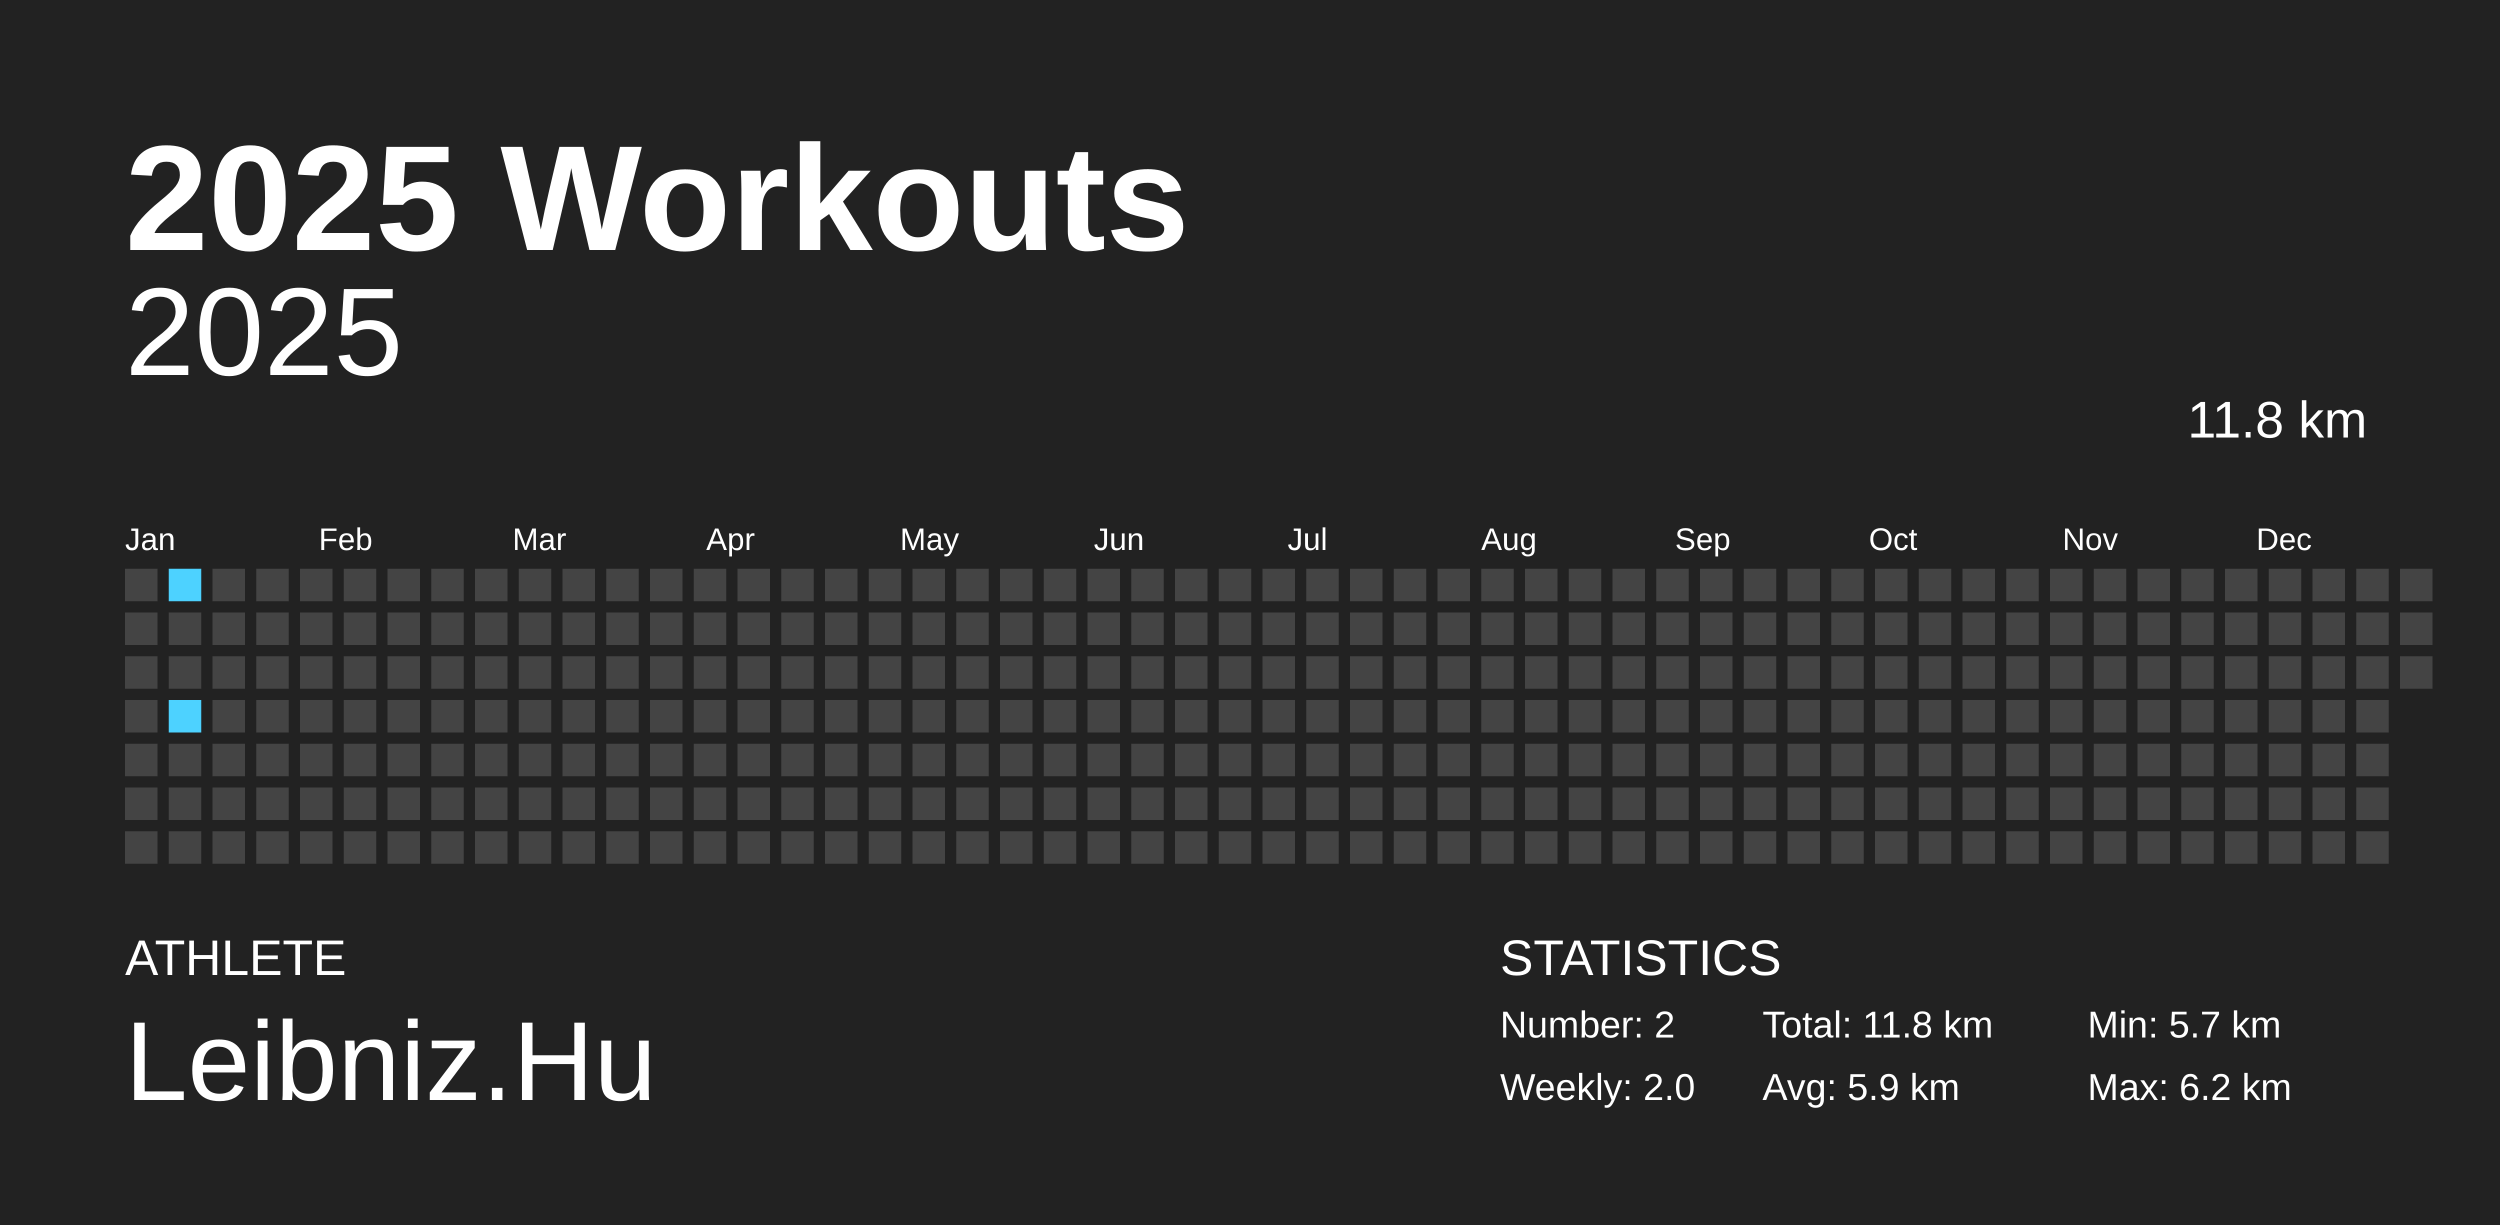
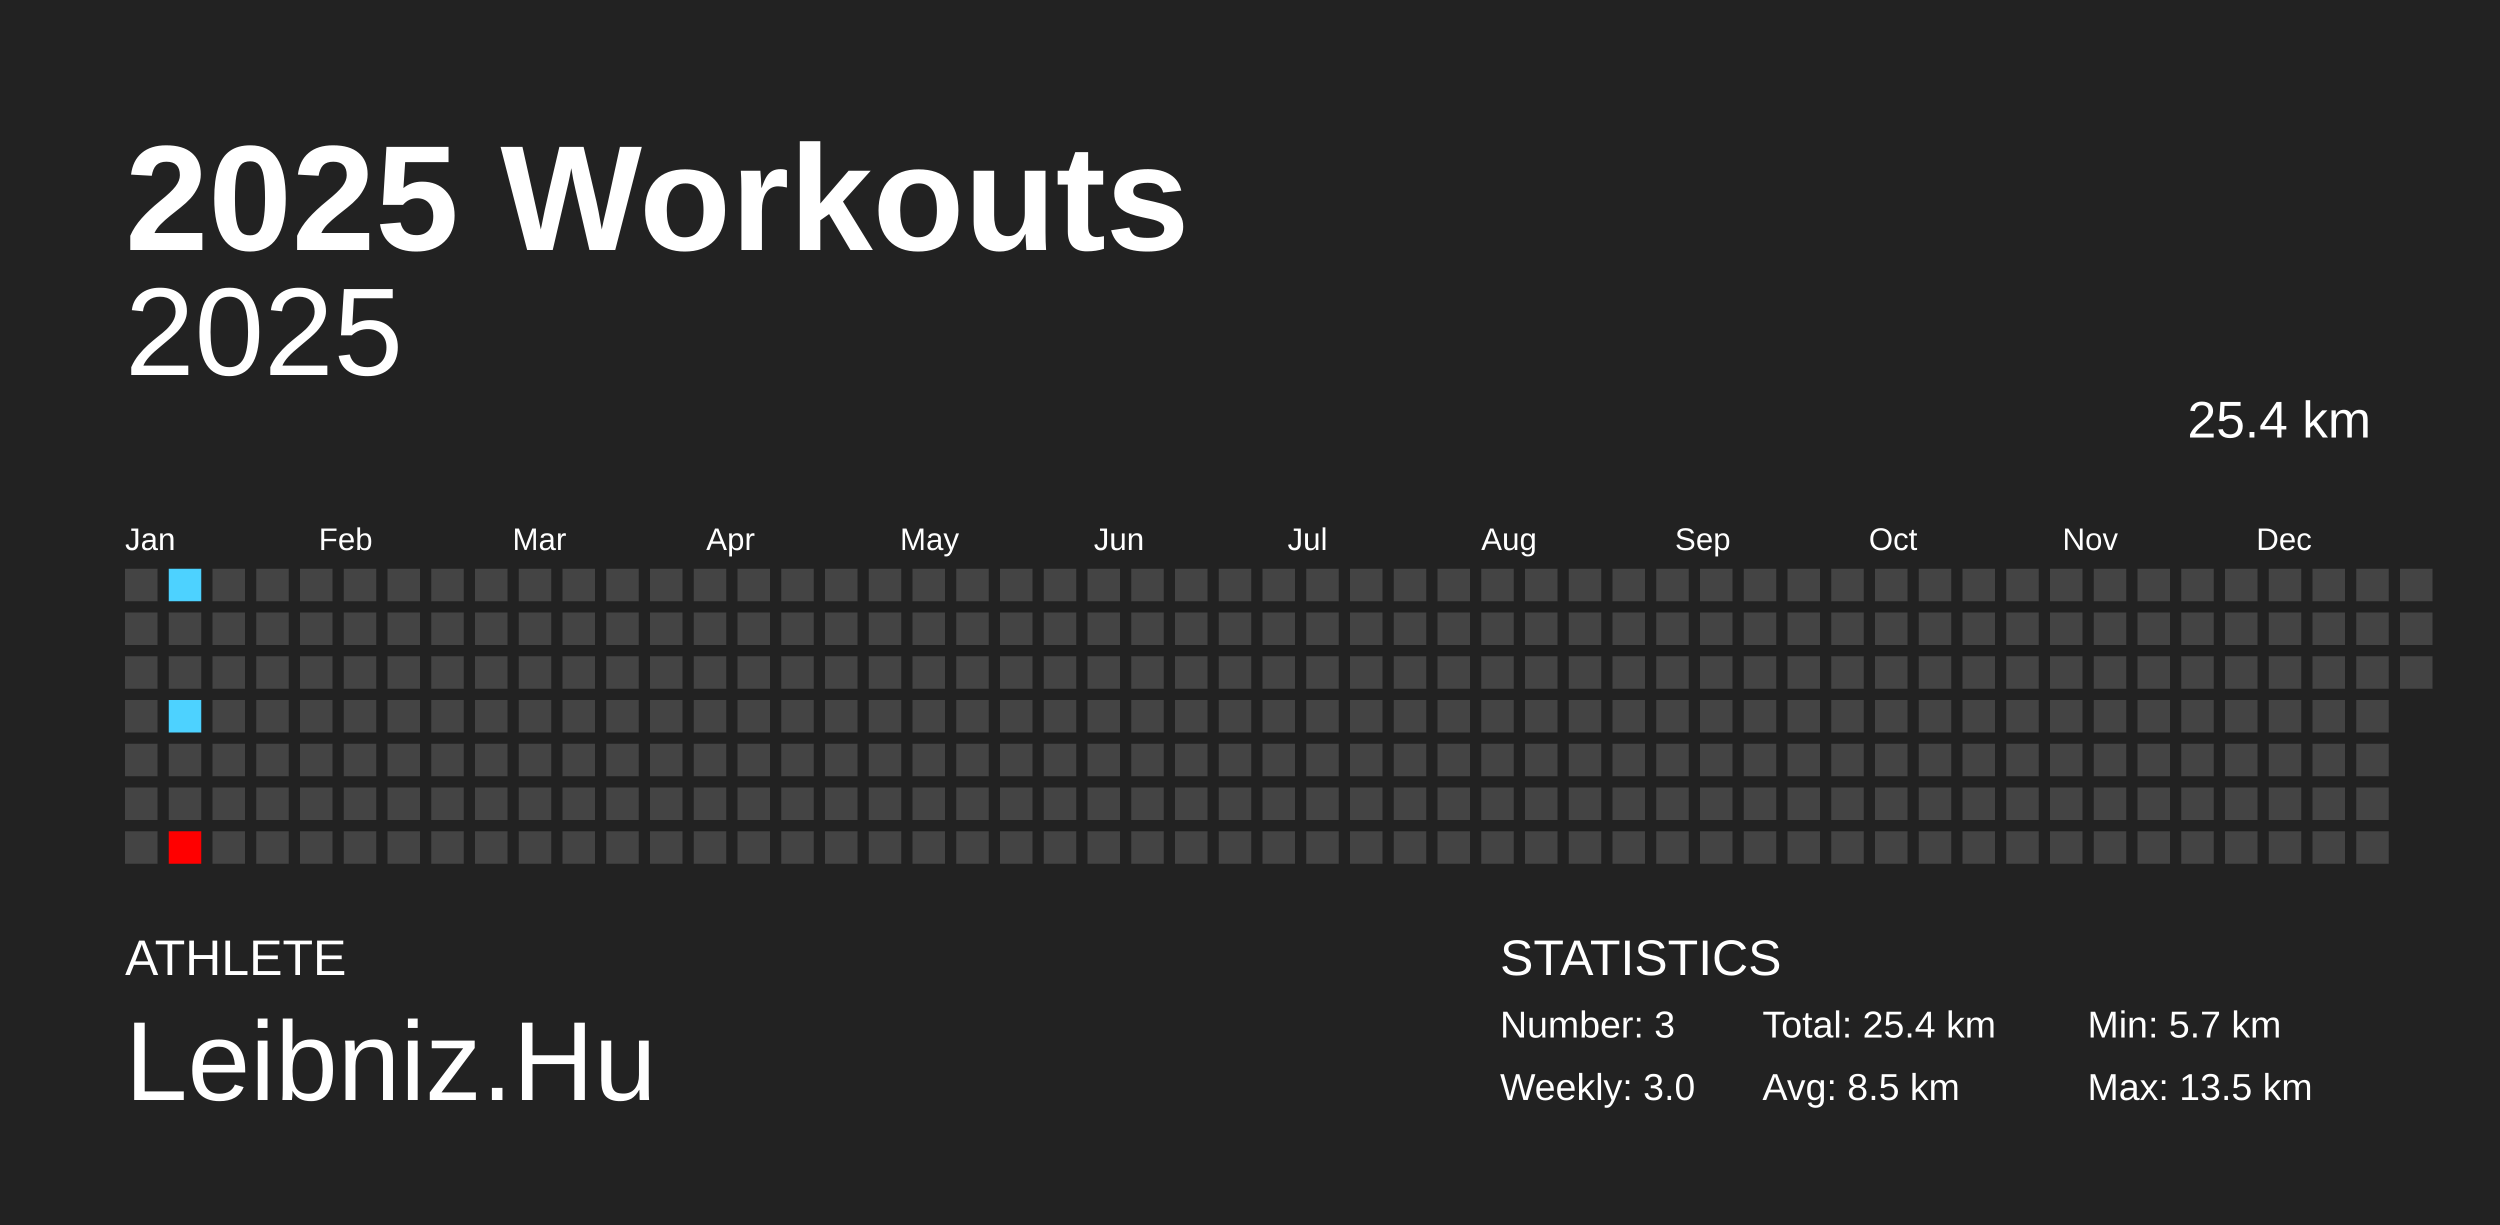
<svg xmlns="http://www.w3.org/2000/svg" baseProfile="full" height="98mm" version="1.1" viewBox="0,0,200,98" width="200mm">
  <defs />
  <rect fill="#222222" height="98" width="200" x="0" y="0" />
  <text fill="#FFFFFF" style="font-size:12px; font-family:Arial; font-weight:bold;" x="10" y="20">2025 Workouts</text>
  <text fill="#FFFFFF" style="font-size:4px; font-family:Arial" x="10" y="78">ATHLETE</text>
  <text fill="#FFFFFF" style="font-size:9px; font-family:Arial" x="10" y="88">Leibniz.Hu</text>
  <text fill="#FFFFFF" style="font-size:4px; font-family:Arial" x="120" y="78">STATISTICS</text>
-   <text fill="#FFFFFF" style="font-size:3px; font-family:Arial" x="120" y="83">Number: 2</text>
-   <text fill="#FFFFFF" style="font-size:3px; font-family:Arial" x="120" y="88">Weekly: 2.0</text>
-   <text fill="#FFFFFF" style="font-size:3px; font-family:Arial" x="141" y="83">Total: 11.8 km</text>
-   <text fill="#FFFFFF" style="font-size:3px; font-family:Arial" x="141" y="88">Avg: 5.9 km</text>
+   <text fill="#FFFFFF" style="font-size:3px; font-family:Arial" x="120" y="83">Number: 3</text>
+   <text fill="#FFFFFF" style="font-size:3px; font-family:Arial" x="120" y="88">Weekly: 3.0</text>
+   <text fill="#FFFFFF" style="font-size:3px; font-family:Arial" x="141" y="83">Total: 25.4 km</text>
+   <text fill="#FFFFFF" style="font-size:3px; font-family:Arial" x="141" y="88">Avg: 8.5 km</text>
  <text fill="#FFFFFF" style="font-size:3px; font-family:Arial" x="167" y="83">Min: 5.7 km</text>
-   <text fill="#FFFFFF" style="font-size:3px; font-family:Arial" x="167" y="88">Max: 6.2 km</text>
+   <text fill="#FFFFFF" style="font-size:3px; font-family:Arial" x="167" y="88">Max: 13.5 km</text>
  <text alignment-baseline="hanging" fill="#FFFFFF" style="font-size:10.0px; font-family:Arial;" x="10" y="30">2025</text>
-   <text alignment-baseline="hanging" fill="#FFFFFF" style="font-size:4.125px; font-family:Arial;" x="175" y="35">11.8 km</text>
+   <text alignment-baseline="hanging" fill="#FFFFFF" style="font-size:4.125px; font-family:Arial;" x="175" y="35">25.4 km</text>
  <text fill="#FFFFFF" style="font-size:2.5px; font-family:Arial" x="10.0" y="44">Jan</text>
  <text fill="#FFFFFF" style="font-size:2.5px; font-family:Arial" x="25.5" y="44">Feb</text>
  <text fill="#FFFFFF" style="font-size:2.5px; font-family:Arial" x="41.0" y="44">Mar</text>
  <text fill="#FFFFFF" style="font-size:2.5px; font-family:Arial" x="56.5" y="44">Apr</text>
  <text fill="#FFFFFF" style="font-size:2.5px; font-family:Arial" x="72.0" y="44">May</text>
  <text fill="#FFFFFF" style="font-size:2.5px; font-family:Arial" x="87.5" y="44">Jun</text>
  <text fill="#FFFFFF" style="font-size:2.5px; font-family:Arial" x="103.0" y="44">Jul</text>
  <text fill="#FFFFFF" style="font-size:2.5px; font-family:Arial" x="118.5" y="44">Aug</text>
  <text fill="#FFFFFF" style="font-size:2.5px; font-family:Arial" x="134.0" y="44">Sep</text>
  <text fill="#FFFFFF" style="font-size:2.5px; font-family:Arial" x="149.5" y="44">Oct</text>
  <text fill="#FFFFFF" style="font-size:2.5px; font-family:Arial" x="165.0" y="44">Nov</text>
  <text fill="#FFFFFF" style="font-size:2.5px; font-family:Arial" x="180.5" y="44">Dec</text>
  <rect fill="#444444" height="2.6" width="2.6" x="10.0" y="45.5" />
  <rect fill="#444444" height="2.6" width="2.6" x="10.0" y="49.0" />
  <rect fill="#444444" height="2.6" width="2.6" x="10.0" y="52.5" />
  <rect fill="#444444" height="2.6" width="2.6" x="10.0" y="56.0" />
  <rect fill="#444444" height="2.6" width="2.6" x="10.0" y="59.5" />
  <rect fill="#444444" height="2.6" width="2.6" x="10.0" y="63.0" />
  <rect fill="#444444" height="2.6" width="2.6" x="10.0" y="66.5" />
  <rect fill="#4dd2ff" height="2.6" width="2.6" x="13.5" y="45.5" />
  <rect fill="#444444" height="2.6" width="2.6" x="13.5" y="49.0" />
  <rect fill="#444444" height="2.6" width="2.6" x="13.5" y="52.5" />
  <rect fill="#4dd2ff" height="2.6" width="2.6" x="13.5" y="56.0" />
  <rect fill="#444444" height="2.6" width="2.6" x="13.5" y="59.5" />
  <rect fill="#444444" height="2.6" width="2.6" x="13.5" y="63.0" />
-   <rect fill="#444444" height="2.6" width="2.6" x="13.5" y="66.5" />
+   <rect fill="#ff0000" height="2.6" width="2.6" x="13.5" y="66.5" />
  <rect fill="#444444" height="2.6" width="2.6" x="17.0" y="45.5" />
  <rect fill="#444444" height="2.6" width="2.6" x="17.0" y="49.0" />
  <rect fill="#444444" height="2.6" width="2.6" x="17.0" y="52.5" />
  <rect fill="#444444" height="2.6" width="2.6" x="17.0" y="56.0" />
  <rect fill="#444444" height="2.6" width="2.6" x="17.0" y="59.5" />
  <rect fill="#444444" height="2.6" width="2.6" x="17.0" y="63.0" />
  <rect fill="#444444" height="2.6" width="2.6" x="17.0" y="66.5" />
  <rect fill="#444444" height="2.6" width="2.6" x="20.5" y="45.5" />
  <rect fill="#444444" height="2.6" width="2.6" x="20.5" y="49.0" />
  <rect fill="#444444" height="2.6" width="2.6" x="20.5" y="52.5" />
  <rect fill="#444444" height="2.6" width="2.6" x="20.5" y="56.0" />
  <rect fill="#444444" height="2.6" width="2.6" x="20.5" y="59.5" />
  <rect fill="#444444" height="2.6" width="2.6" x="20.5" y="63.0" />
  <rect fill="#444444" height="2.6" width="2.6" x="20.5" y="66.5" />
  <rect fill="#444444" height="2.6" width="2.6" x="24.0" y="45.5" />
  <rect fill="#444444" height="2.6" width="2.6" x="24.0" y="49.0" />
  <rect fill="#444444" height="2.6" width="2.6" x="24.0" y="52.5" />
  <rect fill="#444444" height="2.6" width="2.6" x="24.0" y="56.0" />
  <rect fill="#444444" height="2.6" width="2.6" x="24.0" y="59.5" />
  <rect fill="#444444" height="2.6" width="2.6" x="24.0" y="63.0" />
  <rect fill="#444444" height="2.6" width="2.6" x="24.0" y="66.5" />
  <rect fill="#444444" height="2.6" width="2.6" x="27.5" y="45.5" />
  <rect fill="#444444" height="2.6" width="2.6" x="27.5" y="49.0" />
  <rect fill="#444444" height="2.6" width="2.6" x="27.5" y="52.5" />
  <rect fill="#444444" height="2.6" width="2.6" x="27.5" y="56.0" />
  <rect fill="#444444" height="2.6" width="2.6" x="27.5" y="59.5" />
  <rect fill="#444444" height="2.6" width="2.6" x="27.5" y="63.0" />
  <rect fill="#444444" height="2.6" width="2.6" x="27.5" y="66.5" />
  <rect fill="#444444" height="2.6" width="2.6" x="31.0" y="45.5" />
  <rect fill="#444444" height="2.6" width="2.6" x="31.0" y="49.0" />
  <rect fill="#444444" height="2.6" width="2.6" x="31.0" y="52.5" />
  <rect fill="#444444" height="2.6" width="2.6" x="31.0" y="56.0" />
  <rect fill="#444444" height="2.6" width="2.6" x="31.0" y="59.5" />
  <rect fill="#444444" height="2.6" width="2.6" x="31.0" y="63.0" />
  <rect fill="#444444" height="2.6" width="2.6" x="31.0" y="66.5" />
  <rect fill="#444444" height="2.6" width="2.6" x="34.5" y="45.5" />
  <rect fill="#444444" height="2.6" width="2.6" x="34.5" y="49.0" />
  <rect fill="#444444" height="2.6" width="2.6" x="34.5" y="52.5" />
  <rect fill="#444444" height="2.6" width="2.6" x="34.5" y="56.0" />
  <rect fill="#444444" height="2.6" width="2.6" x="34.5" y="59.5" />
  <rect fill="#444444" height="2.6" width="2.6" x="34.5" y="63.0" />
  <rect fill="#444444" height="2.6" width="2.6" x="34.5" y="66.5" />
  <rect fill="#444444" height="2.6" width="2.6" x="38.0" y="45.5" />
  <rect fill="#444444" height="2.6" width="2.6" x="38.0" y="49.0" />
  <rect fill="#444444" height="2.6" width="2.6" x="38.0" y="52.5" />
  <rect fill="#444444" height="2.6" width="2.6" x="38.0" y="56.0" />
  <rect fill="#444444" height="2.6" width="2.6" x="38.0" y="59.5" />
  <rect fill="#444444" height="2.6" width="2.6" x="38.0" y="63.0" />
  <rect fill="#444444" height="2.6" width="2.6" x="38.0" y="66.5" />
  <rect fill="#444444" height="2.6" width="2.6" x="41.5" y="45.5" />
  <rect fill="#444444" height="2.6" width="2.6" x="41.5" y="49.0" />
  <rect fill="#444444" height="2.6" width="2.6" x="41.5" y="52.5" />
  <rect fill="#444444" height="2.6" width="2.6" x="41.5" y="56.0" />
  <rect fill="#444444" height="2.6" width="2.6" x="41.5" y="59.5" />
  <rect fill="#444444" height="2.6" width="2.6" x="41.5" y="63.0" />
  <rect fill="#444444" height="2.6" width="2.6" x="41.5" y="66.5" />
  <rect fill="#444444" height="2.6" width="2.6" x="45.0" y="45.5" />
  <rect fill="#444444" height="2.6" width="2.6" x="45.0" y="49.0" />
  <rect fill="#444444" height="2.6" width="2.6" x="45.0" y="52.5" />
  <rect fill="#444444" height="2.6" width="2.6" x="45.0" y="56.0" />
  <rect fill="#444444" height="2.6" width="2.6" x="45.0" y="59.5" />
  <rect fill="#444444" height="2.6" width="2.6" x="45.0" y="63.0" />
  <rect fill="#444444" height="2.6" width="2.6" x="45.0" y="66.5" />
  <rect fill="#444444" height="2.6" width="2.6" x="48.5" y="45.5" />
  <rect fill="#444444" height="2.6" width="2.6" x="48.5" y="49.0" />
  <rect fill="#444444" height="2.6" width="2.6" x="48.5" y="52.5" />
  <rect fill="#444444" height="2.6" width="2.6" x="48.5" y="56.0" />
  <rect fill="#444444" height="2.6" width="2.6" x="48.5" y="59.5" />
  <rect fill="#444444" height="2.6" width="2.6" x="48.5" y="63.0" />
  <rect fill="#444444" height="2.6" width="2.6" x="48.5" y="66.5" />
  <rect fill="#444444" height="2.6" width="2.6" x="52.0" y="45.5" />
  <rect fill="#444444" height="2.6" width="2.6" x="52.0" y="49.0" />
  <rect fill="#444444" height="2.6" width="2.6" x="52.0" y="52.5" />
  <rect fill="#444444" height="2.6" width="2.6" x="52.0" y="56.0" />
  <rect fill="#444444" height="2.6" width="2.6" x="52.0" y="59.5" />
  <rect fill="#444444" height="2.6" width="2.6" x="52.0" y="63.0" />
  <rect fill="#444444" height="2.6" width="2.6" x="52.0" y="66.5" />
  <rect fill="#444444" height="2.6" width="2.6" x="55.5" y="45.5" />
  <rect fill="#444444" height="2.6" width="2.6" x="55.5" y="49.0" />
  <rect fill="#444444" height="2.6" width="2.6" x="55.5" y="52.5" />
  <rect fill="#444444" height="2.6" width="2.6" x="55.5" y="56.0" />
  <rect fill="#444444" height="2.6" width="2.6" x="55.5" y="59.5" />
  <rect fill="#444444" height="2.6" width="2.6" x="55.5" y="63.0" />
  <rect fill="#444444" height="2.6" width="2.6" x="55.5" y="66.5" />
  <rect fill="#444444" height="2.6" width="2.6" x="59.0" y="45.5" />
  <rect fill="#444444" height="2.6" width="2.6" x="59.0" y="49.0" />
  <rect fill="#444444" height="2.6" width="2.6" x="59.0" y="52.5" />
  <rect fill="#444444" height="2.6" width="2.6" x="59.0" y="56.0" />
  <rect fill="#444444" height="2.6" width="2.6" x="59.0" y="59.5" />
  <rect fill="#444444" height="2.6" width="2.6" x="59.0" y="63.0" />
  <rect fill="#444444" height="2.6" width="2.6" x="59.0" y="66.5" />
  <rect fill="#444444" height="2.6" width="2.6" x="62.5" y="45.5" />
  <rect fill="#444444" height="2.6" width="2.6" x="62.5" y="49.0" />
  <rect fill="#444444" height="2.6" width="2.6" x="62.5" y="52.5" />
  <rect fill="#444444" height="2.6" width="2.6" x="62.5" y="56.0" />
  <rect fill="#444444" height="2.6" width="2.6" x="62.5" y="59.5" />
  <rect fill="#444444" height="2.6" width="2.6" x="62.5" y="63.0" />
  <rect fill="#444444" height="2.6" width="2.6" x="62.5" y="66.5" />
  <rect fill="#444444" height="2.6" width="2.6" x="66.0" y="45.5" />
  <rect fill="#444444" height="2.6" width="2.6" x="66.0" y="49.0" />
  <rect fill="#444444" height="2.6" width="2.6" x="66.0" y="52.5" />
  <rect fill="#444444" height="2.6" width="2.6" x="66.0" y="56.0" />
  <rect fill="#444444" height="2.6" width="2.6" x="66.0" y="59.5" />
  <rect fill="#444444" height="2.6" width="2.6" x="66.0" y="63.0" />
  <rect fill="#444444" height="2.6" width="2.6" x="66.0" y="66.5" />
  <rect fill="#444444" height="2.6" width="2.6" x="69.5" y="45.5" />
  <rect fill="#444444" height="2.6" width="2.6" x="69.5" y="49.0" />
  <rect fill="#444444" height="2.6" width="2.6" x="69.5" y="52.5" />
  <rect fill="#444444" height="2.6" width="2.6" x="69.5" y="56.0" />
  <rect fill="#444444" height="2.6" width="2.6" x="69.5" y="59.5" />
  <rect fill="#444444" height="2.6" width="2.6" x="69.5" y="63.0" />
  <rect fill="#444444" height="2.6" width="2.6" x="69.5" y="66.5" />
  <rect fill="#444444" height="2.6" width="2.6" x="73.0" y="45.5" />
  <rect fill="#444444" height="2.6" width="2.6" x="73.0" y="49.0" />
  <rect fill="#444444" height="2.6" width="2.6" x="73.0" y="52.5" />
  <rect fill="#444444" height="2.6" width="2.6" x="73.0" y="56.0" />
  <rect fill="#444444" height="2.6" width="2.6" x="73.0" y="59.5" />
  <rect fill="#444444" height="2.6" width="2.6" x="73.0" y="63.0" />
  <rect fill="#444444" height="2.6" width="2.6" x="73.0" y="66.5" />
  <rect fill="#444444" height="2.6" width="2.6" x="76.5" y="45.5" />
  <rect fill="#444444" height="2.6" width="2.6" x="76.5" y="49.0" />
  <rect fill="#444444" height="2.6" width="2.6" x="76.5" y="52.5" />
  <rect fill="#444444" height="2.6" width="2.6" x="76.5" y="56.0" />
  <rect fill="#444444" height="2.6" width="2.6" x="76.5" y="59.5" />
  <rect fill="#444444" height="2.6" width="2.6" x="76.5" y="63.0" />
  <rect fill="#444444" height="2.6" width="2.6" x="76.5" y="66.5" />
  <rect fill="#444444" height="2.6" width="2.6" x="80.0" y="45.5" />
  <rect fill="#444444" height="2.6" width="2.6" x="80.0" y="49.0" />
  <rect fill="#444444" height="2.6" width="2.6" x="80.0" y="52.5" />
  <rect fill="#444444" height="2.6" width="2.6" x="80.0" y="56.0" />
  <rect fill="#444444" height="2.6" width="2.6" x="80.0" y="59.5" />
  <rect fill="#444444" height="2.6" width="2.6" x="80.0" y="63.0" />
  <rect fill="#444444" height="2.6" width="2.6" x="80.0" y="66.5" />
  <rect fill="#444444" height="2.6" width="2.6" x="83.5" y="45.5" />
  <rect fill="#444444" height="2.6" width="2.6" x="83.5" y="49.0" />
  <rect fill="#444444" height="2.6" width="2.6" x="83.5" y="52.5" />
  <rect fill="#444444" height="2.6" width="2.6" x="83.5" y="56.0" />
  <rect fill="#444444" height="2.6" width="2.6" x="83.5" y="59.5" />
  <rect fill="#444444" height="2.6" width="2.6" x="83.5" y="63.0" />
  <rect fill="#444444" height="2.6" width="2.6" x="83.5" y="66.5" />
  <rect fill="#444444" height="2.6" width="2.6" x="87.0" y="45.5" />
  <rect fill="#444444" height="2.6" width="2.6" x="87.0" y="49.0" />
  <rect fill="#444444" height="2.6" width="2.6" x="87.0" y="52.5" />
  <rect fill="#444444" height="2.6" width="2.6" x="87.0" y="56.0" />
  <rect fill="#444444" height="2.6" width="2.6" x="87.0" y="59.5" />
  <rect fill="#444444" height="2.6" width="2.6" x="87.0" y="63.0" />
  <rect fill="#444444" height="2.6" width="2.6" x="87.0" y="66.5" />
  <rect fill="#444444" height="2.6" width="2.6" x="90.5" y="45.5" />
  <rect fill="#444444" height="2.6" width="2.6" x="90.5" y="49.0" />
  <rect fill="#444444" height="2.6" width="2.6" x="90.5" y="52.5" />
  <rect fill="#444444" height="2.6" width="2.6" x="90.5" y="56.0" />
  <rect fill="#444444" height="2.6" width="2.6" x="90.5" y="59.5" />
  <rect fill="#444444" height="2.6" width="2.6" x="90.5" y="63.0" />
  <rect fill="#444444" height="2.6" width="2.6" x="90.5" y="66.5" />
  <rect fill="#444444" height="2.6" width="2.6" x="94.0" y="45.5" />
  <rect fill="#444444" height="2.6" width="2.6" x="94.0" y="49.0" />
  <rect fill="#444444" height="2.6" width="2.6" x="94.0" y="52.5" />
  <rect fill="#444444" height="2.6" width="2.6" x="94.0" y="56.0" />
  <rect fill="#444444" height="2.6" width="2.6" x="94.0" y="59.5" />
  <rect fill="#444444" height="2.6" width="2.6" x="94.0" y="63.0" />
  <rect fill="#444444" height="2.6" width="2.6" x="94.0" y="66.5" />
  <rect fill="#444444" height="2.6" width="2.6" x="97.5" y="45.5" />
  <rect fill="#444444" height="2.6" width="2.6" x="97.5" y="49.0" />
  <rect fill="#444444" height="2.6" width="2.6" x="97.5" y="52.5" />
  <rect fill="#444444" height="2.6" width="2.6" x="97.5" y="56.0" />
  <rect fill="#444444" height="2.6" width="2.6" x="97.5" y="59.5" />
  <rect fill="#444444" height="2.6" width="2.6" x="97.5" y="63.0" />
  <rect fill="#444444" height="2.6" width="2.6" x="97.5" y="66.5" />
  <rect fill="#444444" height="2.6" width="2.6" x="101.0" y="45.5" />
  <rect fill="#444444" height="2.6" width="2.6" x="101.0" y="49.0" />
  <rect fill="#444444" height="2.6" width="2.6" x="101.0" y="52.5" />
  <rect fill="#444444" height="2.6" width="2.6" x="101.0" y="56.0" />
  <rect fill="#444444" height="2.6" width="2.6" x="101.0" y="59.5" />
  <rect fill="#444444" height="2.6" width="2.6" x="101.0" y="63.0" />
  <rect fill="#444444" height="2.6" width="2.6" x="101.0" y="66.5" />
  <rect fill="#444444" height="2.6" width="2.6" x="104.5" y="45.5" />
  <rect fill="#444444" height="2.6" width="2.6" x="104.5" y="49.0" />
  <rect fill="#444444" height="2.6" width="2.6" x="104.5" y="52.5" />
  <rect fill="#444444" height="2.6" width="2.6" x="104.5" y="56.0" />
  <rect fill="#444444" height="2.6" width="2.6" x="104.5" y="59.5" />
  <rect fill="#444444" height="2.6" width="2.6" x="104.5" y="63.0" />
  <rect fill="#444444" height="2.6" width="2.6" x="104.5" y="66.5" />
  <rect fill="#444444" height="2.6" width="2.6" x="108.0" y="45.5" />
  <rect fill="#444444" height="2.6" width="2.6" x="108.0" y="49.0" />
  <rect fill="#444444" height="2.6" width="2.6" x="108.0" y="52.5" />
  <rect fill="#444444" height="2.6" width="2.6" x="108.0" y="56.0" />
  <rect fill="#444444" height="2.6" width="2.6" x="108.0" y="59.5" />
  <rect fill="#444444" height="2.6" width="2.6" x="108.0" y="63.0" />
  <rect fill="#444444" height="2.6" width="2.6" x="108.0" y="66.5" />
  <rect fill="#444444" height="2.6" width="2.6" x="111.5" y="45.5" />
  <rect fill="#444444" height="2.6" width="2.6" x="111.5" y="49.0" />
  <rect fill="#444444" height="2.6" width="2.6" x="111.5" y="52.5" />
  <rect fill="#444444" height="2.6" width="2.6" x="111.5" y="56.0" />
  <rect fill="#444444" height="2.6" width="2.6" x="111.5" y="59.5" />
  <rect fill="#444444" height="2.6" width="2.6" x="111.5" y="63.0" />
  <rect fill="#444444" height="2.6" width="2.6" x="111.5" y="66.5" />
  <rect fill="#444444" height="2.6" width="2.6" x="115.0" y="45.5" />
  <rect fill="#444444" height="2.6" width="2.6" x="115.0" y="49.0" />
  <rect fill="#444444" height="2.6" width="2.6" x="115.0" y="52.5" />
  <rect fill="#444444" height="2.6" width="2.6" x="115.0" y="56.0" />
  <rect fill="#444444" height="2.6" width="2.6" x="115.0" y="59.5" />
  <rect fill="#444444" height="2.6" width="2.6" x="115.0" y="63.0" />
  <rect fill="#444444" height="2.6" width="2.6" x="115.0" y="66.5" />
  <rect fill="#444444" height="2.6" width="2.6" x="118.5" y="45.5" />
  <rect fill="#444444" height="2.6" width="2.6" x="118.5" y="49.0" />
  <rect fill="#444444" height="2.6" width="2.6" x="118.5" y="52.5" />
  <rect fill="#444444" height="2.6" width="2.6" x="118.5" y="56.0" />
  <rect fill="#444444" height="2.6" width="2.6" x="118.5" y="59.5" />
  <rect fill="#444444" height="2.6" width="2.6" x="118.5" y="63.0" />
  <rect fill="#444444" height="2.6" width="2.6" x="118.5" y="66.5" />
  <rect fill="#444444" height="2.6" width="2.6" x="122.0" y="45.5" />
  <rect fill="#444444" height="2.6" width="2.6" x="122.0" y="49.0" />
  <rect fill="#444444" height="2.6" width="2.6" x="122.0" y="52.5" />
  <rect fill="#444444" height="2.6" width="2.6" x="122.0" y="56.0" />
  <rect fill="#444444" height="2.6" width="2.6" x="122.0" y="59.5" />
  <rect fill="#444444" height="2.6" width="2.6" x="122.0" y="63.0" />
  <rect fill="#444444" height="2.6" width="2.6" x="122.0" y="66.5" />
  <rect fill="#444444" height="2.6" width="2.6" x="125.5" y="45.5" />
  <rect fill="#444444" height="2.6" width="2.6" x="125.5" y="49.0" />
  <rect fill="#444444" height="2.6" width="2.6" x="125.5" y="52.5" />
  <rect fill="#444444" height="2.6" width="2.6" x="125.5" y="56.0" />
  <rect fill="#444444" height="2.6" width="2.6" x="125.5" y="59.5" />
  <rect fill="#444444" height="2.6" width="2.6" x="125.5" y="63.0" />
  <rect fill="#444444" height="2.6" width="2.6" x="125.5" y="66.5" />
  <rect fill="#444444" height="2.6" width="2.6" x="129.0" y="45.5" />
  <rect fill="#444444" height="2.6" width="2.6" x="129.0" y="49.0" />
  <rect fill="#444444" height="2.6" width="2.6" x="129.0" y="52.5" />
  <rect fill="#444444" height="2.6" width="2.6" x="129.0" y="56.0" />
  <rect fill="#444444" height="2.6" width="2.6" x="129.0" y="59.5" />
  <rect fill="#444444" height="2.6" width="2.6" x="129.0" y="63.0" />
  <rect fill="#444444" height="2.6" width="2.6" x="129.0" y="66.5" />
  <rect fill="#444444" height="2.6" width="2.6" x="132.5" y="45.5" />
  <rect fill="#444444" height="2.6" width="2.6" x="132.5" y="49.0" />
  <rect fill="#444444" height="2.6" width="2.6" x="132.5" y="52.5" />
  <rect fill="#444444" height="2.6" width="2.6" x="132.5" y="56.0" />
  <rect fill="#444444" height="2.6" width="2.6" x="132.5" y="59.5" />
  <rect fill="#444444" height="2.6" width="2.6" x="132.5" y="63.0" />
  <rect fill="#444444" height="2.6" width="2.6" x="132.5" y="66.5" />
  <rect fill="#444444" height="2.6" width="2.6" x="136.0" y="45.5" />
  <rect fill="#444444" height="2.6" width="2.6" x="136.0" y="49.0" />
  <rect fill="#444444" height="2.6" width="2.6" x="136.0" y="52.5" />
  <rect fill="#444444" height="2.6" width="2.6" x="136.0" y="56.0" />
  <rect fill="#444444" height="2.6" width="2.6" x="136.0" y="59.5" />
  <rect fill="#444444" height="2.6" width="2.6" x="136.0" y="63.0" />
  <rect fill="#444444" height="2.6" width="2.6" x="136.0" y="66.5" />
  <rect fill="#444444" height="2.6" width="2.6" x="139.5" y="45.5" />
  <rect fill="#444444" height="2.6" width="2.6" x="139.5" y="49.0" />
  <rect fill="#444444" height="2.6" width="2.6" x="139.5" y="52.5" />
  <rect fill="#444444" height="2.6" width="2.6" x="139.5" y="56.0" />
  <rect fill="#444444" height="2.6" width="2.6" x="139.5" y="59.5" />
  <rect fill="#444444" height="2.6" width="2.6" x="139.5" y="63.0" />
  <rect fill="#444444" height="2.6" width="2.6" x="139.5" y="66.5" />
  <rect fill="#444444" height="2.6" width="2.6" x="143.0" y="45.5" />
  <rect fill="#444444" height="2.6" width="2.6" x="143.0" y="49.0" />
  <rect fill="#444444" height="2.6" width="2.6" x="143.0" y="52.5" />
  <rect fill="#444444" height="2.6" width="2.6" x="143.0" y="56.0" />
  <rect fill="#444444" height="2.6" width="2.6" x="143.0" y="59.5" />
  <rect fill="#444444" height="2.6" width="2.6" x="143.0" y="63.0" />
  <rect fill="#444444" height="2.6" width="2.6" x="143.0" y="66.5" />
  <rect fill="#444444" height="2.6" width="2.6" x="146.5" y="45.5" />
  <rect fill="#444444" height="2.6" width="2.6" x="146.5" y="49.0" />
  <rect fill="#444444" height="2.6" width="2.6" x="146.5" y="52.5" />
  <rect fill="#444444" height="2.6" width="2.6" x="146.5" y="56.0" />
  <rect fill="#444444" height="2.6" width="2.6" x="146.5" y="59.5" />
  <rect fill="#444444" height="2.6" width="2.6" x="146.5" y="63.0" />
  <rect fill="#444444" height="2.6" width="2.6" x="146.5" y="66.5" />
  <rect fill="#444444" height="2.6" width="2.6" x="150.0" y="45.5" />
  <rect fill="#444444" height="2.6" width="2.6" x="150.0" y="49.0" />
  <rect fill="#444444" height="2.6" width="2.6" x="150.0" y="52.5" />
  <rect fill="#444444" height="2.6" width="2.6" x="150.0" y="56.0" />
  <rect fill="#444444" height="2.6" width="2.6" x="150.0" y="59.5" />
  <rect fill="#444444" height="2.6" width="2.6" x="150.0" y="63.0" />
  <rect fill="#444444" height="2.6" width="2.6" x="150.0" y="66.5" />
  <rect fill="#444444" height="2.6" width="2.6" x="153.5" y="45.5" />
  <rect fill="#444444" height="2.6" width="2.6" x="153.5" y="49.0" />
  <rect fill="#444444" height="2.6" width="2.6" x="153.5" y="52.5" />
  <rect fill="#444444" height="2.6" width="2.6" x="153.5" y="56.0" />
  <rect fill="#444444" height="2.6" width="2.6" x="153.5" y="59.5" />
  <rect fill="#444444" height="2.6" width="2.6" x="153.5" y="63.0" />
  <rect fill="#444444" height="2.6" width="2.6" x="153.5" y="66.5" />
  <rect fill="#444444" height="2.6" width="2.6" x="157.0" y="45.5" />
  <rect fill="#444444" height="2.6" width="2.6" x="157.0" y="49.0" />
  <rect fill="#444444" height="2.6" width="2.6" x="157.0" y="52.5" />
  <rect fill="#444444" height="2.6" width="2.6" x="157.0" y="56.0" />
  <rect fill="#444444" height="2.6" width="2.6" x="157.0" y="59.5" />
  <rect fill="#444444" height="2.6" width="2.6" x="157.0" y="63.0" />
  <rect fill="#444444" height="2.6" width="2.6" x="157.0" y="66.5" />
  <rect fill="#444444" height="2.6" width="2.6" x="160.5" y="45.5" />
  <rect fill="#444444" height="2.6" width="2.6" x="160.5" y="49.0" />
  <rect fill="#444444" height="2.6" width="2.6" x="160.5" y="52.5" />
  <rect fill="#444444" height="2.6" width="2.6" x="160.5" y="56.0" />
  <rect fill="#444444" height="2.6" width="2.6" x="160.5" y="59.5" />
  <rect fill="#444444" height="2.6" width="2.6" x="160.5" y="63.0" />
  <rect fill="#444444" height="2.6" width="2.6" x="160.5" y="66.5" />
  <rect fill="#444444" height="2.6" width="2.6" x="164.0" y="45.5" />
  <rect fill="#444444" height="2.6" width="2.6" x="164.0" y="49.0" />
  <rect fill="#444444" height="2.6" width="2.6" x="164.0" y="52.5" />
  <rect fill="#444444" height="2.6" width="2.6" x="164.0" y="56.0" />
  <rect fill="#444444" height="2.6" width="2.6" x="164.0" y="59.5" />
  <rect fill="#444444" height="2.6" width="2.6" x="164.0" y="63.0" />
  <rect fill="#444444" height="2.6" width="2.6" x="164.0" y="66.5" />
  <rect fill="#444444" height="2.6" width="2.6" x="167.5" y="45.5" />
  <rect fill="#444444" height="2.6" width="2.6" x="167.5" y="49.0" />
  <rect fill="#444444" height="2.6" width="2.6" x="167.5" y="52.5" />
  <rect fill="#444444" height="2.6" width="2.6" x="167.5" y="56.0" />
  <rect fill="#444444" height="2.6" width="2.6" x="167.5" y="59.5" />
  <rect fill="#444444" height="2.6" width="2.6" x="167.5" y="63.0" />
  <rect fill="#444444" height="2.6" width="2.6" x="167.5" y="66.5" />
  <rect fill="#444444" height="2.6" width="2.6" x="171.0" y="45.5" />
  <rect fill="#444444" height="2.6" width="2.6" x="171.0" y="49.0" />
  <rect fill="#444444" height="2.6" width="2.6" x="171.0" y="52.5" />
  <rect fill="#444444" height="2.6" width="2.6" x="171.0" y="56.0" />
  <rect fill="#444444" height="2.6" width="2.6" x="171.0" y="59.5" />
  <rect fill="#444444" height="2.6" width="2.6" x="171.0" y="63.0" />
  <rect fill="#444444" height="2.6" width="2.6" x="171.0" y="66.5" />
  <rect fill="#444444" height="2.6" width="2.6" x="174.5" y="45.5" />
  <rect fill="#444444" height="2.6" width="2.6" x="174.5" y="49.0" />
  <rect fill="#444444" height="2.6" width="2.6" x="174.5" y="52.5" />
  <rect fill="#444444" height="2.6" width="2.6" x="174.5" y="56.0" />
  <rect fill="#444444" height="2.6" width="2.6" x="174.5" y="59.5" />
  <rect fill="#444444" height="2.6" width="2.6" x="174.5" y="63.0" />
  <rect fill="#444444" height="2.6" width="2.6" x="174.5" y="66.5" />
  <rect fill="#444444" height="2.6" width="2.6" x="178.0" y="45.5" />
  <rect fill="#444444" height="2.6" width="2.6" x="178.0" y="49.0" />
  <rect fill="#444444" height="2.6" width="2.6" x="178.0" y="52.5" />
  <rect fill="#444444" height="2.6" width="2.6" x="178.0" y="56.0" />
  <rect fill="#444444" height="2.6" width="2.6" x="178.0" y="59.5" />
  <rect fill="#444444" height="2.6" width="2.6" x="178.0" y="63.0" />
  <rect fill="#444444" height="2.6" width="2.6" x="178.0" y="66.5" />
  <rect fill="#444444" height="2.6" width="2.6" x="181.5" y="45.5" />
  <rect fill="#444444" height="2.6" width="2.6" x="181.5" y="49.0" />
  <rect fill="#444444" height="2.6" width="2.6" x="181.5" y="52.5" />
  <rect fill="#444444" height="2.6" width="2.6" x="181.5" y="56.0" />
  <rect fill="#444444" height="2.6" width="2.6" x="181.5" y="59.5" />
  <rect fill="#444444" height="2.6" width="2.6" x="181.5" y="63.0" />
  <rect fill="#444444" height="2.6" width="2.6" x="181.5" y="66.5" />
  <rect fill="#444444" height="2.6" width="2.6" x="185.0" y="45.5" />
  <rect fill="#444444" height="2.6" width="2.6" x="185.0" y="49.0" />
  <rect fill="#444444" height="2.6" width="2.6" x="185.0" y="52.5" />
  <rect fill="#444444" height="2.6" width="2.6" x="185.0" y="56.0" />
  <rect fill="#444444" height="2.6" width="2.6" x="185.0" y="59.5" />
  <rect fill="#444444" height="2.6" width="2.6" x="185.0" y="63.0" />
  <rect fill="#444444" height="2.6" width="2.6" x="185.0" y="66.5" />
  <rect fill="#444444" height="2.6" width="2.6" x="188.5" y="45.5" />
  <rect fill="#444444" height="2.6" width="2.6" x="188.5" y="49.0" />
  <rect fill="#444444" height="2.6" width="2.6" x="188.5" y="52.5" />
  <rect fill="#444444" height="2.6" width="2.6" x="188.5" y="56.0" />
  <rect fill="#444444" height="2.6" width="2.6" x="188.5" y="59.5" />
  <rect fill="#444444" height="2.6" width="2.6" x="188.5" y="63.0" />
  <rect fill="#444444" height="2.6" width="2.6" x="188.5" y="66.5" />
  <rect fill="#444444" height="2.6" width="2.6" x="192.0" y="45.5" />
  <rect fill="#444444" height="2.6" width="2.6" x="192.0" y="49.0" />
  <rect fill="#444444" height="2.6" width="2.6" x="192.0" y="52.5" />
</svg>
